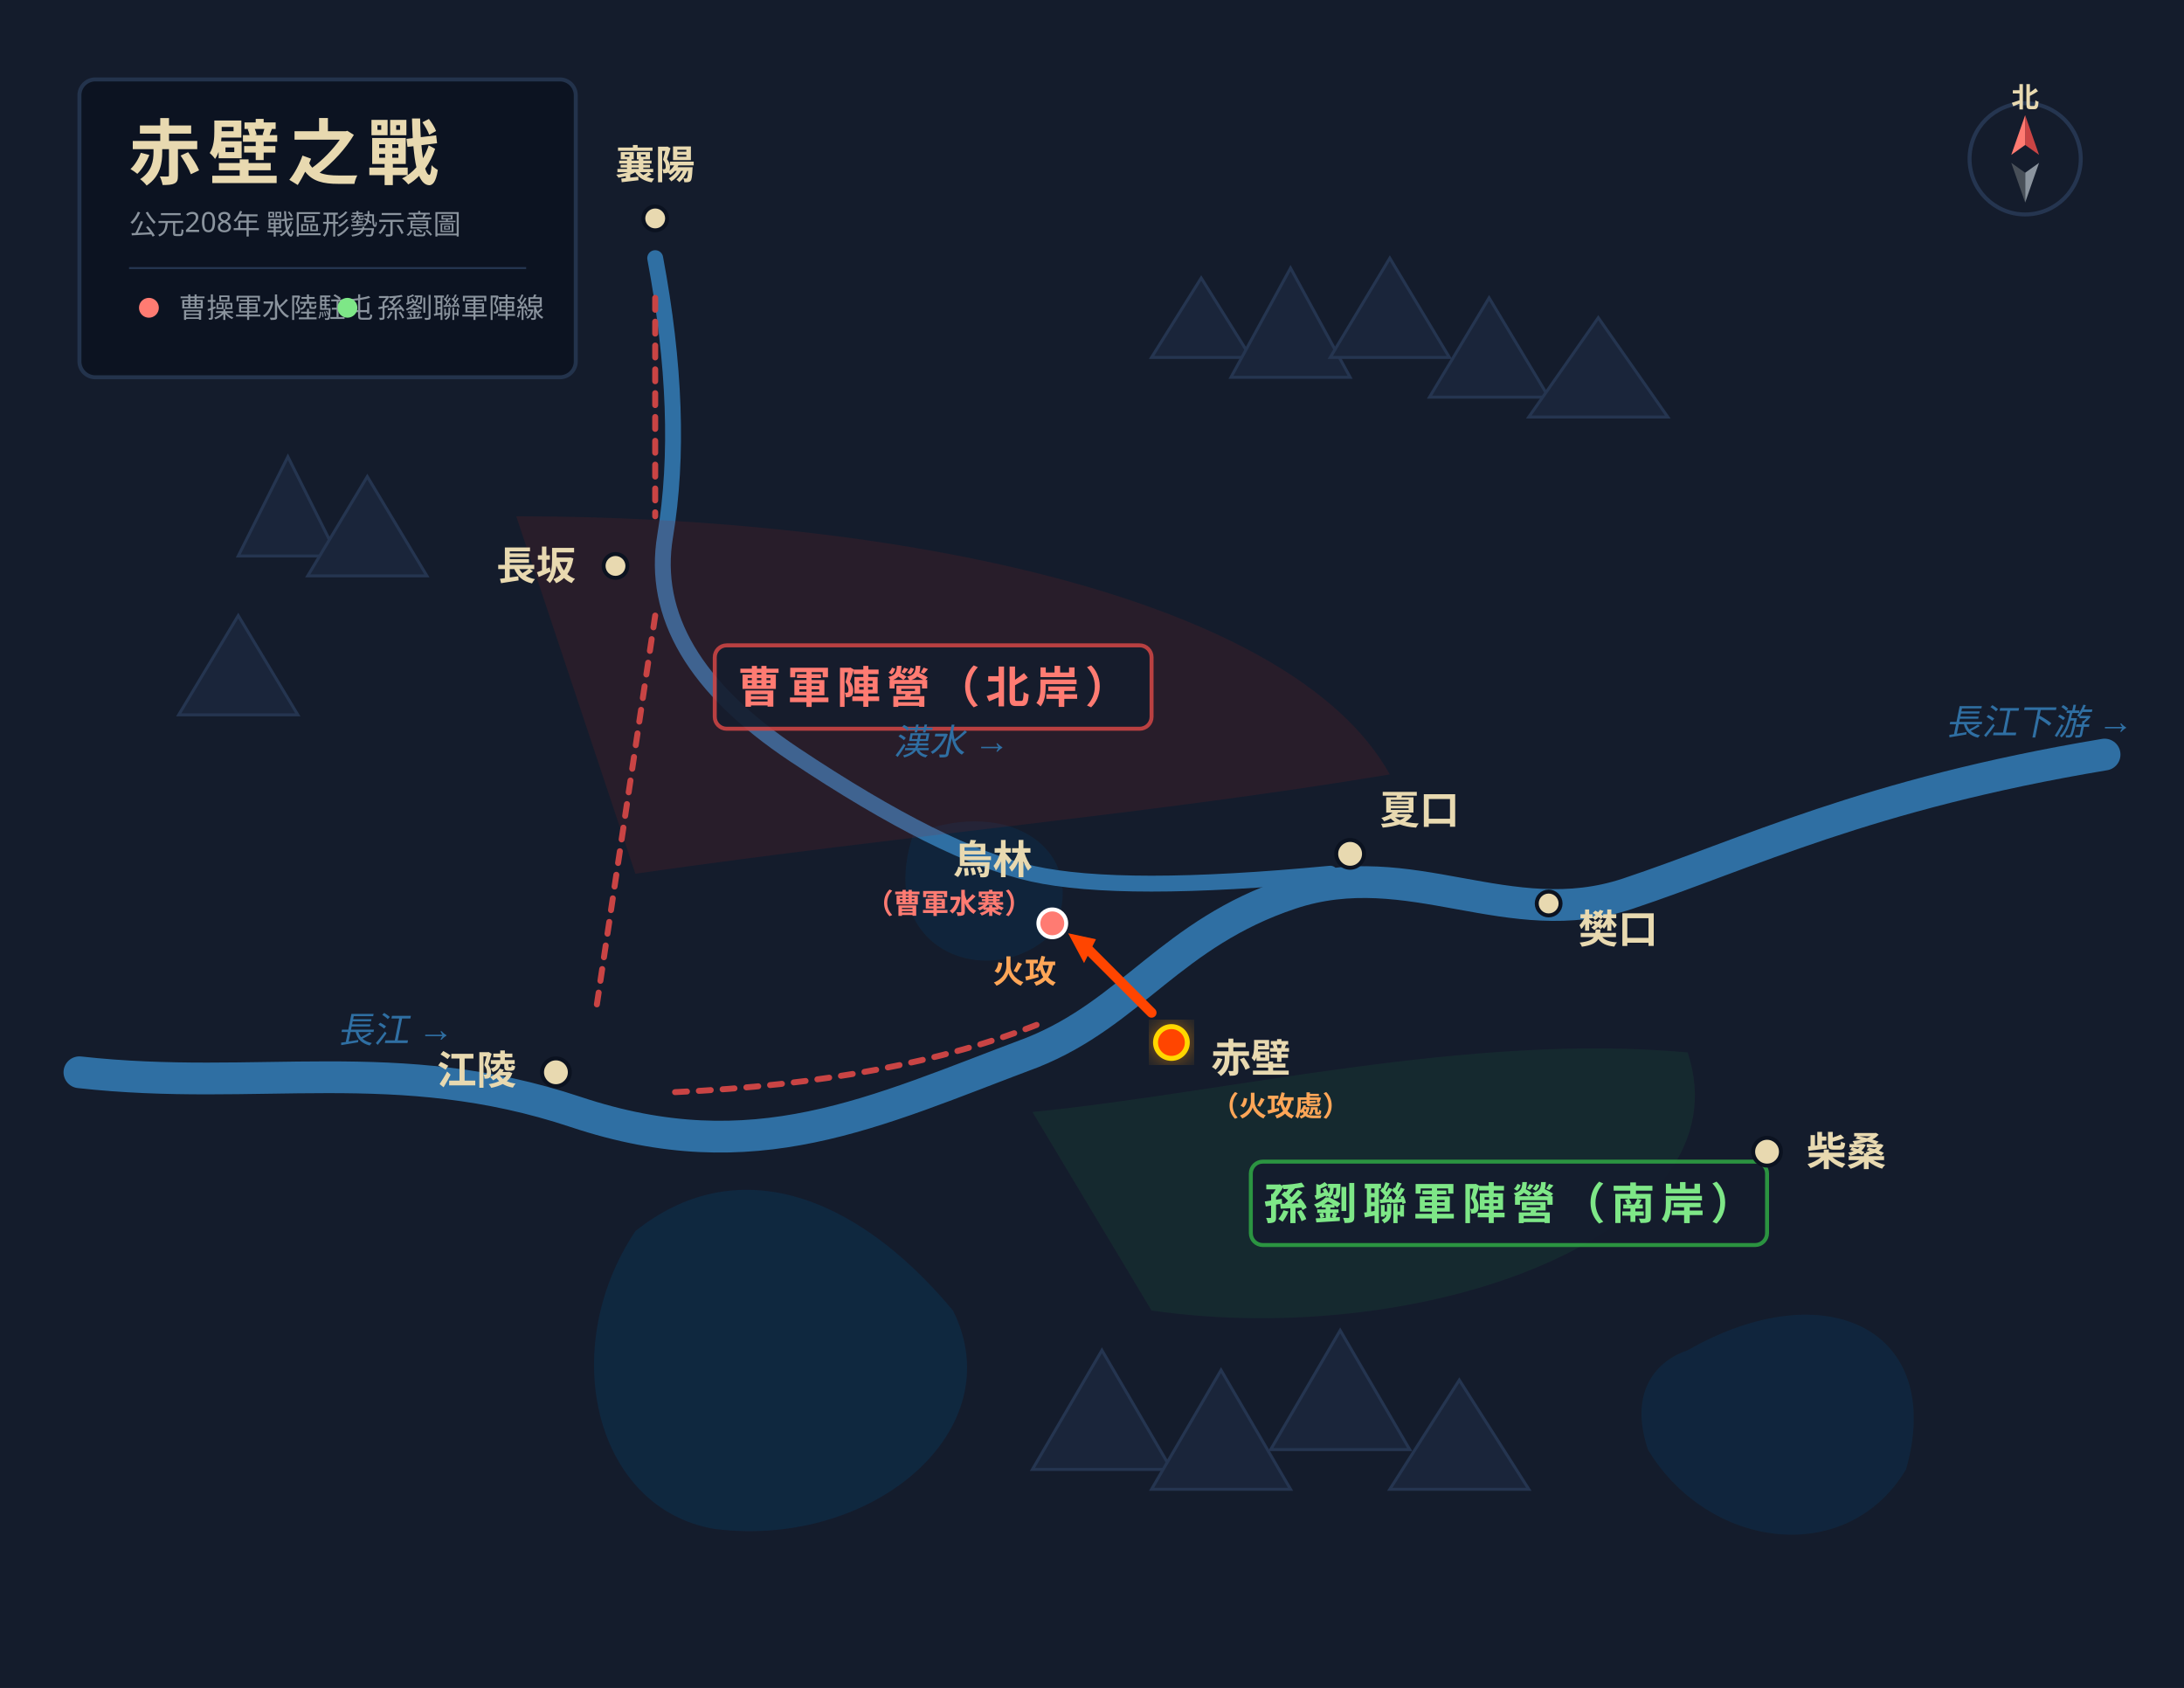
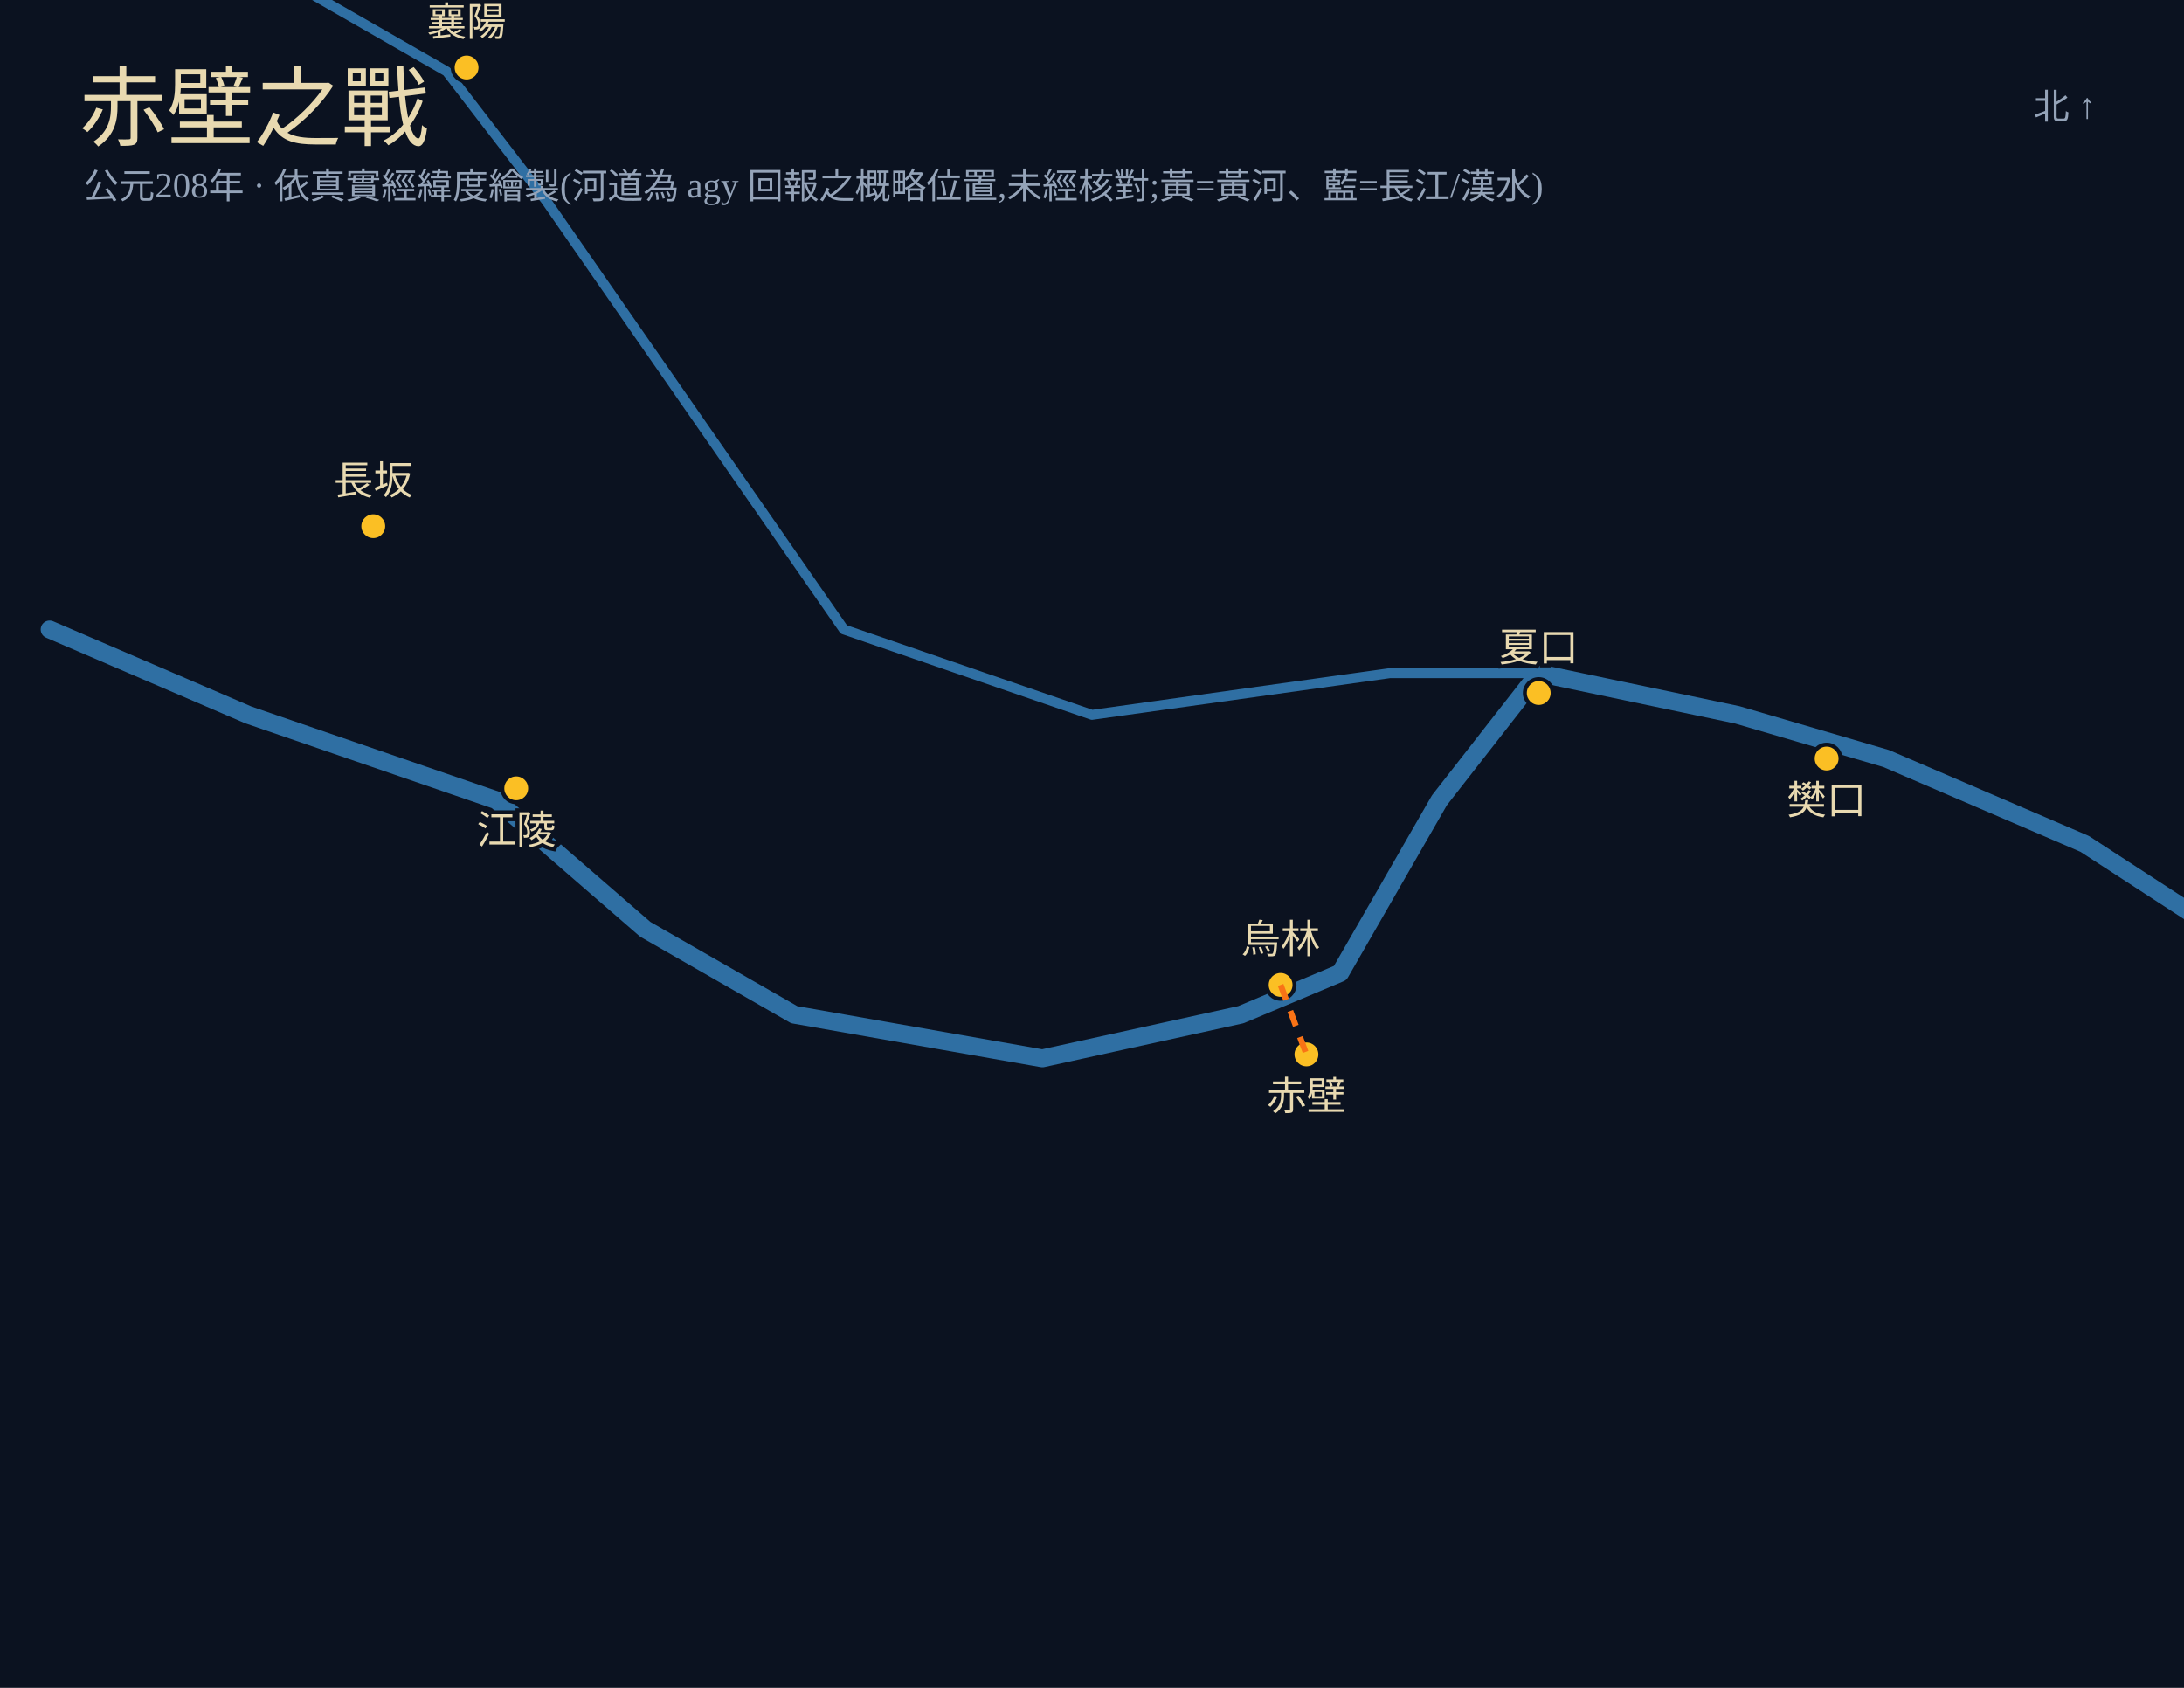
- <svg xmlns="http://www.w3.org/2000/svg" viewBox="0 0 1100 850" width="100%" height="100%">
-   <defs>
-     <filter id="fire-glow" x="-20%" y="-20%" width="140%" height="140%">
-       <feGaussianBlur stdDeviation="8" result="blur" />
-       <feMerge>
-         <feMergeNode in="blur" />
-         <feMergeNode in="SourceGraphic" />
-       </feMerge>
-     </filter>
-   </defs>
+ <svg xmlns="http://www.w3.org/2000/svg" viewBox="0 0 1100 850">
  <rect width="1100" height="850" fill="#0b1220" />
-   <path d="M 0,0 L 1100,0 L 1100,850 L 0,850 Z" fill="#141c2c" />
-   <path d="M 320,620 C 370,580 430,600 480,660 C 510,720 440,780 360,770 C 300,760 280,680 320,620 Z" fill="#0e2a44" opacity="0.8" />
-   <path d="M 460,420 C 510,400 550,430 530,470 C 500,500 440,480 460,420 Z" fill="#0e2a44" opacity="0.6" />
-   <path d="M 850,680 C 920,640 980,670 960,740 C 930,790 860,780 830,730 C 820,700 835,685 850,680 Z" fill="#0e2a44" opacity="0.7" />
-   <g fill="#1a253a" stroke="#253550" stroke-width="1.5">
-     <polygon points="580,180 605,140 630,180" />
-     <polygon points="620,190 650,135 680,190" />
-     <polygon points="670,180 700,130 730,180" />
-     <polygon points="720,200 750,150 780,200" />
-     <polygon points="770,210 805,160 840,210" />
-     <polygon points="120,280 145,230 170,280" />
-     <polygon points="155,290 185,240 215,290" />
-     <polygon points="90,360 120,310 150,360" />
-     <polygon points="520,740 555,680 590,740" />
-     <polygon points="580,750 615,690 650,750" />
-     <polygon points="640,730 675,670 710,730" />
-     <polygon points="700,750 735,695 770,750" />
+   <clipPath id="c">
+     <rect width="1100" height="850" />
+   </clipPath>
+   <g clip-path="url(#c)">
+     <polygon fill="#0e2a44" points="2575,-1455 2525,-1563 2675,-1692 2750,-1844 2600,-1887 2425,-1844 2225,-1757 2075,-1649 2000,-1541 1750,-1476 1625,-1433 1575,-1325 1650,-1217 1925,-1217 2050,-1152 2275,-1174 2450,-1217 2600,-1152 2825,-1131 2850,-1023 2725,-1023 2450,-979 2300,-850 2050,-720 2025,-612 2025,-547 2150,-482 2275,-331 2425,-180 2600,-7 2675,123 2600,187 2650,274 2575,317 2425,339 2550,468 2675,511 2625,619 2575,771 2500,857 2350,944 2300,1073 2175,1224 2125,1332 2000,1462 1900,1592 1725,1678 1600,1829 1400,1937 1150,2024 925,2067 750,2132 600,2154 600,2024 500,2175 325,2283 150,2305 -100,2326 -175,2434 -300,2586 -350,2456 -525,2305 -725,2305 4700,2305 4700,-1455" />
+     <polyline fill="none" stroke="#2f6fa3" stroke-width="9" stroke-linecap="round" stroke-linejoin="round" points="25,317 125,360 250,403 325,468 400,511 525,533 625,511 675,490 725,403 775,339 875,360 950,382 1050,425 1150,490 1200,533 1350,511 1425,447 1525,339 1650,295 1775,187 1825,123 1900,36 1975,-7 2050,-7 2150,14 2275,36 2375,58 2450,79 2550,123 2625,166 2700,187" />
+     <polyline fill="none" stroke="#b8863b" stroke-width="8" stroke-linecap="round" stroke-linejoin="round" points="-150,-742 -200,-526 -200,-504 -50,-547 100,-569 250,-591 325,-569 425,-591 525,-591 625,-591 725,-612 775,-634 825,-677 850,-742 900,-785 950,-828 975,-893 1025,-958 1075,-1023 1100,-1087 1150,-1152 1200,-1217 1250,-1282 1325,-1347 1400,-1412 1475,-1455 1550,-1476 1600,-1455" />
+     <polyline fill="none" stroke="#2f6fa3" stroke-width="5" stroke-linecap="round" stroke-linejoin="round" points="-1050,-202 -900,-202 -725,-158 -550,-115 -325,-115 -175,-137 0,-72 150,-7 225,36 275,101 350,209 425,317 550,360 700,339 775,339" />
+     <circle cx="235" cy="34" r="7" fill="#fbbf24" stroke="#0b1220" stroke-width="2" />
+     <text x="235" y="18" fill="#e8d9b0" font-size="20" text-anchor="middle" font-family="serif" paint-order="stroke" stroke="#0b1220" stroke-width="4">襄陽</text>
+     <circle cx="188" cy="265" r="7" fill="#fbbf24" stroke="#0b1220" stroke-width="2" />
+     <text x="188" y="249" fill="#e8d9b0" font-size="20" text-anchor="middle" font-family="serif" paint-order="stroke" stroke="#0b1220" stroke-width="4">長坂</text>
+     <circle cx="260" cy="397" r="7" fill="#fbbf24" stroke="#0b1220" stroke-width="2" />
+     <text x="260" y="425" fill="#e8d9b0" font-size="20" text-anchor="middle" font-family="serif" paint-order="stroke" stroke="#0b1220" stroke-width="4">江陵</text>
+     <circle cx="775" cy="349" r="7" fill="#fbbf24" stroke="#0b1220" stroke-width="2" />
+     <text x="775" y="333" fill="#e8d9b0" font-size="20" text-anchor="middle" font-family="serif" paint-order="stroke" stroke="#0b1220" stroke-width="4">夏口</text>
+     <circle cx="920" cy="382" r="7" fill="#fbbf24" stroke="#0b1220" stroke-width="2" />
+     <text x="920" y="410" fill="#e8d9b0" font-size="20" text-anchor="middle" font-family="serif" paint-order="stroke" stroke="#0b1220" stroke-width="4">樊口</text>
+     <circle cx="645" cy="496" r="7" fill="#fbbf24" stroke="#0b1220" stroke-width="2" />
+     <text x="645" y="480" fill="#e8d9b0" font-size="20" text-anchor="middle" font-family="serif" paint-order="stroke" stroke="#0b1220" stroke-width="4">烏林</text>
+     <circle cx="658" cy="531" r="7" fill="#fbbf24" stroke="#0b1220" stroke-width="2" />
+     <text x="658" y="559" fill="#e8d9b0" font-size="20" text-anchor="middle" font-family="serif" paint-order="stroke" stroke="#0b1220" stroke-width="4">赤壁</text>
+     <circle cx="1195" cy="531" r="7" fill="#fbbf24" stroke="#0b1220" stroke-width="2" />
+     <text x="1195" y="559" fill="#e8d9b0" font-size="20" text-anchor="middle" font-family="serif" paint-order="stroke" stroke="#0b1220" stroke-width="4">柴桑</text>
+     <line x1="645" y1="496" x2="658" y2="531" stroke="#f97316" stroke-width="3" stroke-dasharray="8 6" />
  </g>
-   <path d="M 330,130 Q 345,210 335,270 T 400,380 T 520,440 T 670,440" fill="none" stroke="#2f6fa3" stroke-width="8" stroke-linecap="round" stroke-linejoin="round" />
-   <path d="M 40,540 C 130,550 200,530 290,560             C 380,590 440,560 520,530             C 570,510 590,470 650,450             C 710,430 760,470 820,450             C 880,430 940,400 1060,380" fill="none" stroke="#2f6fa3" stroke-width="16" stroke-linecap="round" stroke-linejoin="round" />
-   <path d="M 260,260 C 450,260 650,300 700,390 C 580,410 460,420 320,440 Z" fill="#992222" opacity="0.15" />
-   <path d="M 520,560 C 620,550 740,520 850,530 C 880,620 720,680 580,660 Z" fill="#1d633f" opacity="0.18" />
-   <rect x="360" y="325" width="220" height="42" rx="6" fill="#141c2c" stroke="#c94444" stroke-width="2" opacity="0.9" />
-   <text x="470" y="354" fill="#ff7b72" font-size="22" font-weight="bold" text-anchor="middle" letter-spacing="3">曹軍陣營（北岸）</text>
-   <rect x="630" y="585" width="260" height="42" rx="6" fill="#141c2c" stroke="#2ea043" stroke-width="2" opacity="0.9" />
-   <text x="760" y="614" fill="#7ee787" font-size="22" font-weight="bold" text-anchor="middle" letter-spacing="3">孫劉聯軍陣營（南岸）</text>
-   <g stroke-linecap="round">
-     <path d="M 330,150 L 330,260" fill="none" stroke="#c94444" stroke-width="3" stroke-dasharray="6,6" />
-     <path d="M 330,310 L 300,510" fill="none" stroke="#c94444" stroke-width="3" stroke-dasharray="6,6" />
-     <path d="M 340,550 Q 450,545 525,515" fill="none" stroke="#c94444" stroke-width="3" stroke-dasharray="6,6" />
-     <path d="M 580,510 Q 560,490 545,475" fill="none" stroke="#ff4500" stroke-width="5" />
-     <polygon points="538,470 552,473 546,485" fill="#ff4500" />
-     <text x="500" y="495" fill="#ffa657" font-size="16" font-weight="bold">火攻</text>
-   </g>
-   <g font-family="sans-serif" font-size="20" fill="#e8d9b0" font-weight="bold">
-     <circle cx="330" cy="110" r="6" fill="#e8d9b0" stroke="#0b1220" stroke-width="2" />
-     <text x="330" y="90" text-anchor="middle">襄陽</text>
-     <circle cx="310" cy="285" r="6" fill="#e8d9b0" stroke="#0b1220" stroke-width="2" />
-     <text x="290" y="292" text-anchor="end">長坂</text>
-     <circle cx="280" cy="540" r="7" fill="#e8d9b0" stroke="#0b1220" stroke-width="2" />
-     <text x="260" y="546" text-anchor="end">江陵</text>
-     <circle cx="530" cy="465" r="7" fill="#ff7b72" stroke="#fff" stroke-width="2" />
-     <text x="520" y="440" text-anchor="end">烏林</text>
-     <text x="520" y="460" font-size="14" fill="#ff7b72" text-anchor="end">（曹軍水寨）</text>
-     <circle cx="590" cy="525" r="8" fill="#ff4400" stroke="#ffd700" stroke-width="2.5" filter="url(#fire-glow)" />
-     <text x="610" y="540" text-anchor="start">赤壁</text>
-     <text x="610" y="562" font-size="14" fill="#ffa657" text-anchor="start">（火攻處）</text>
-     <circle cx="680" cy="430" r="7" fill="#e8d9b0" stroke="#0b1220" stroke-width="2" />
-     <text x="695" y="415" text-anchor="start">夏口</text>
-     <circle cx="780" cy="455" r="6" fill="#e8d9b0" stroke="#0b1220" stroke-width="2" />
-     <text x="795" y="475" text-anchor="start">樊口</text>
-     <circle cx="890" cy="580" r="7" fill="#e8d9b0" stroke="#0b1220" stroke-width="2" />
-     <text x="910" y="587" text-anchor="start">柴桑</text>
-   </g>
-   <text x="450" y="380" fill="#2f6fa3" font-size="18" font-style="italic">漢水 →</text>
-   <text x="170" y="525" fill="#2f6fa3" font-size="18" font-style="italic">長江 →</text>
-   <text x="980" y="370" fill="#2f6fa3" font-size="18" font-style="italic">長江下游 →</text>
-   <g>
-     <rect x="40" y="40" width="250" height="150" rx="8" fill="#0b1220" stroke="#253550" stroke-width="2" opacity="0.9" />
-     <text x="65" y="90" fill="#e8d9b0" font-size="36" font-family="sans-serif" font-weight="bold" letter-spacing="4">赤壁之戰</text>
-     <text x="65" y="118" fill="#8b949e" font-size="14" font-family="sans-serif">公元208年 戰區形勢示意圖</text>
-     <line x1="65" y1="135" x2="265" y2="135" stroke="#253550" stroke-width="1" />
-     <circle cx="75" cy="155" r="5" fill="#ff7b72" />
-     <text x="90" y="160" fill="#8b949e" font-size="14">曹操軍水陸駐屯</text>
-     <circle cx="175" cy="155" r="5" fill="#7ee787" />
-     <text x="190" y="160" fill="#8b949e" font-size="14">孫劉聯軍陣線</text>
-   </g>
-   <g transform="translate(1020, 80)">
-     <circle cx="0" cy="0" r="28" fill="#141c2c" stroke="#253550" stroke-width="2" />
-     <polygon points="0,-22 7,-2 0,-7" fill="#c94444" />
-     <polygon points="0,-22 -7,-2 0,-7" fill="#ff7b72" />
-     <polygon points="0,22 7,2 0,7" fill="#8b949e" />
-     <polygon points="0,22 -7,2 0,7" fill="#484f58" />
-     <text x="0" y="-26" fill="#e8d9b0" font-size="14" font-weight="bold" text-anchor="middle">北</text>
-   </g>
+   <text x="40" y="70" fill="#e8d9b0" font-size="44" font-family="serif">赤壁之戰</text>
+   <text x="42" y="100" fill="#94a3b8" font-size="18">公元208年 · 依真實經緯度繪製(河道為 agy 回報之概略位置,未經核對;黃=黃河、藍=長江/漢水)</text>
+   <text x="1040" y="60" fill="#94a3b8" font-size="18" text-anchor="middle">北 ↑</text>
</svg>
